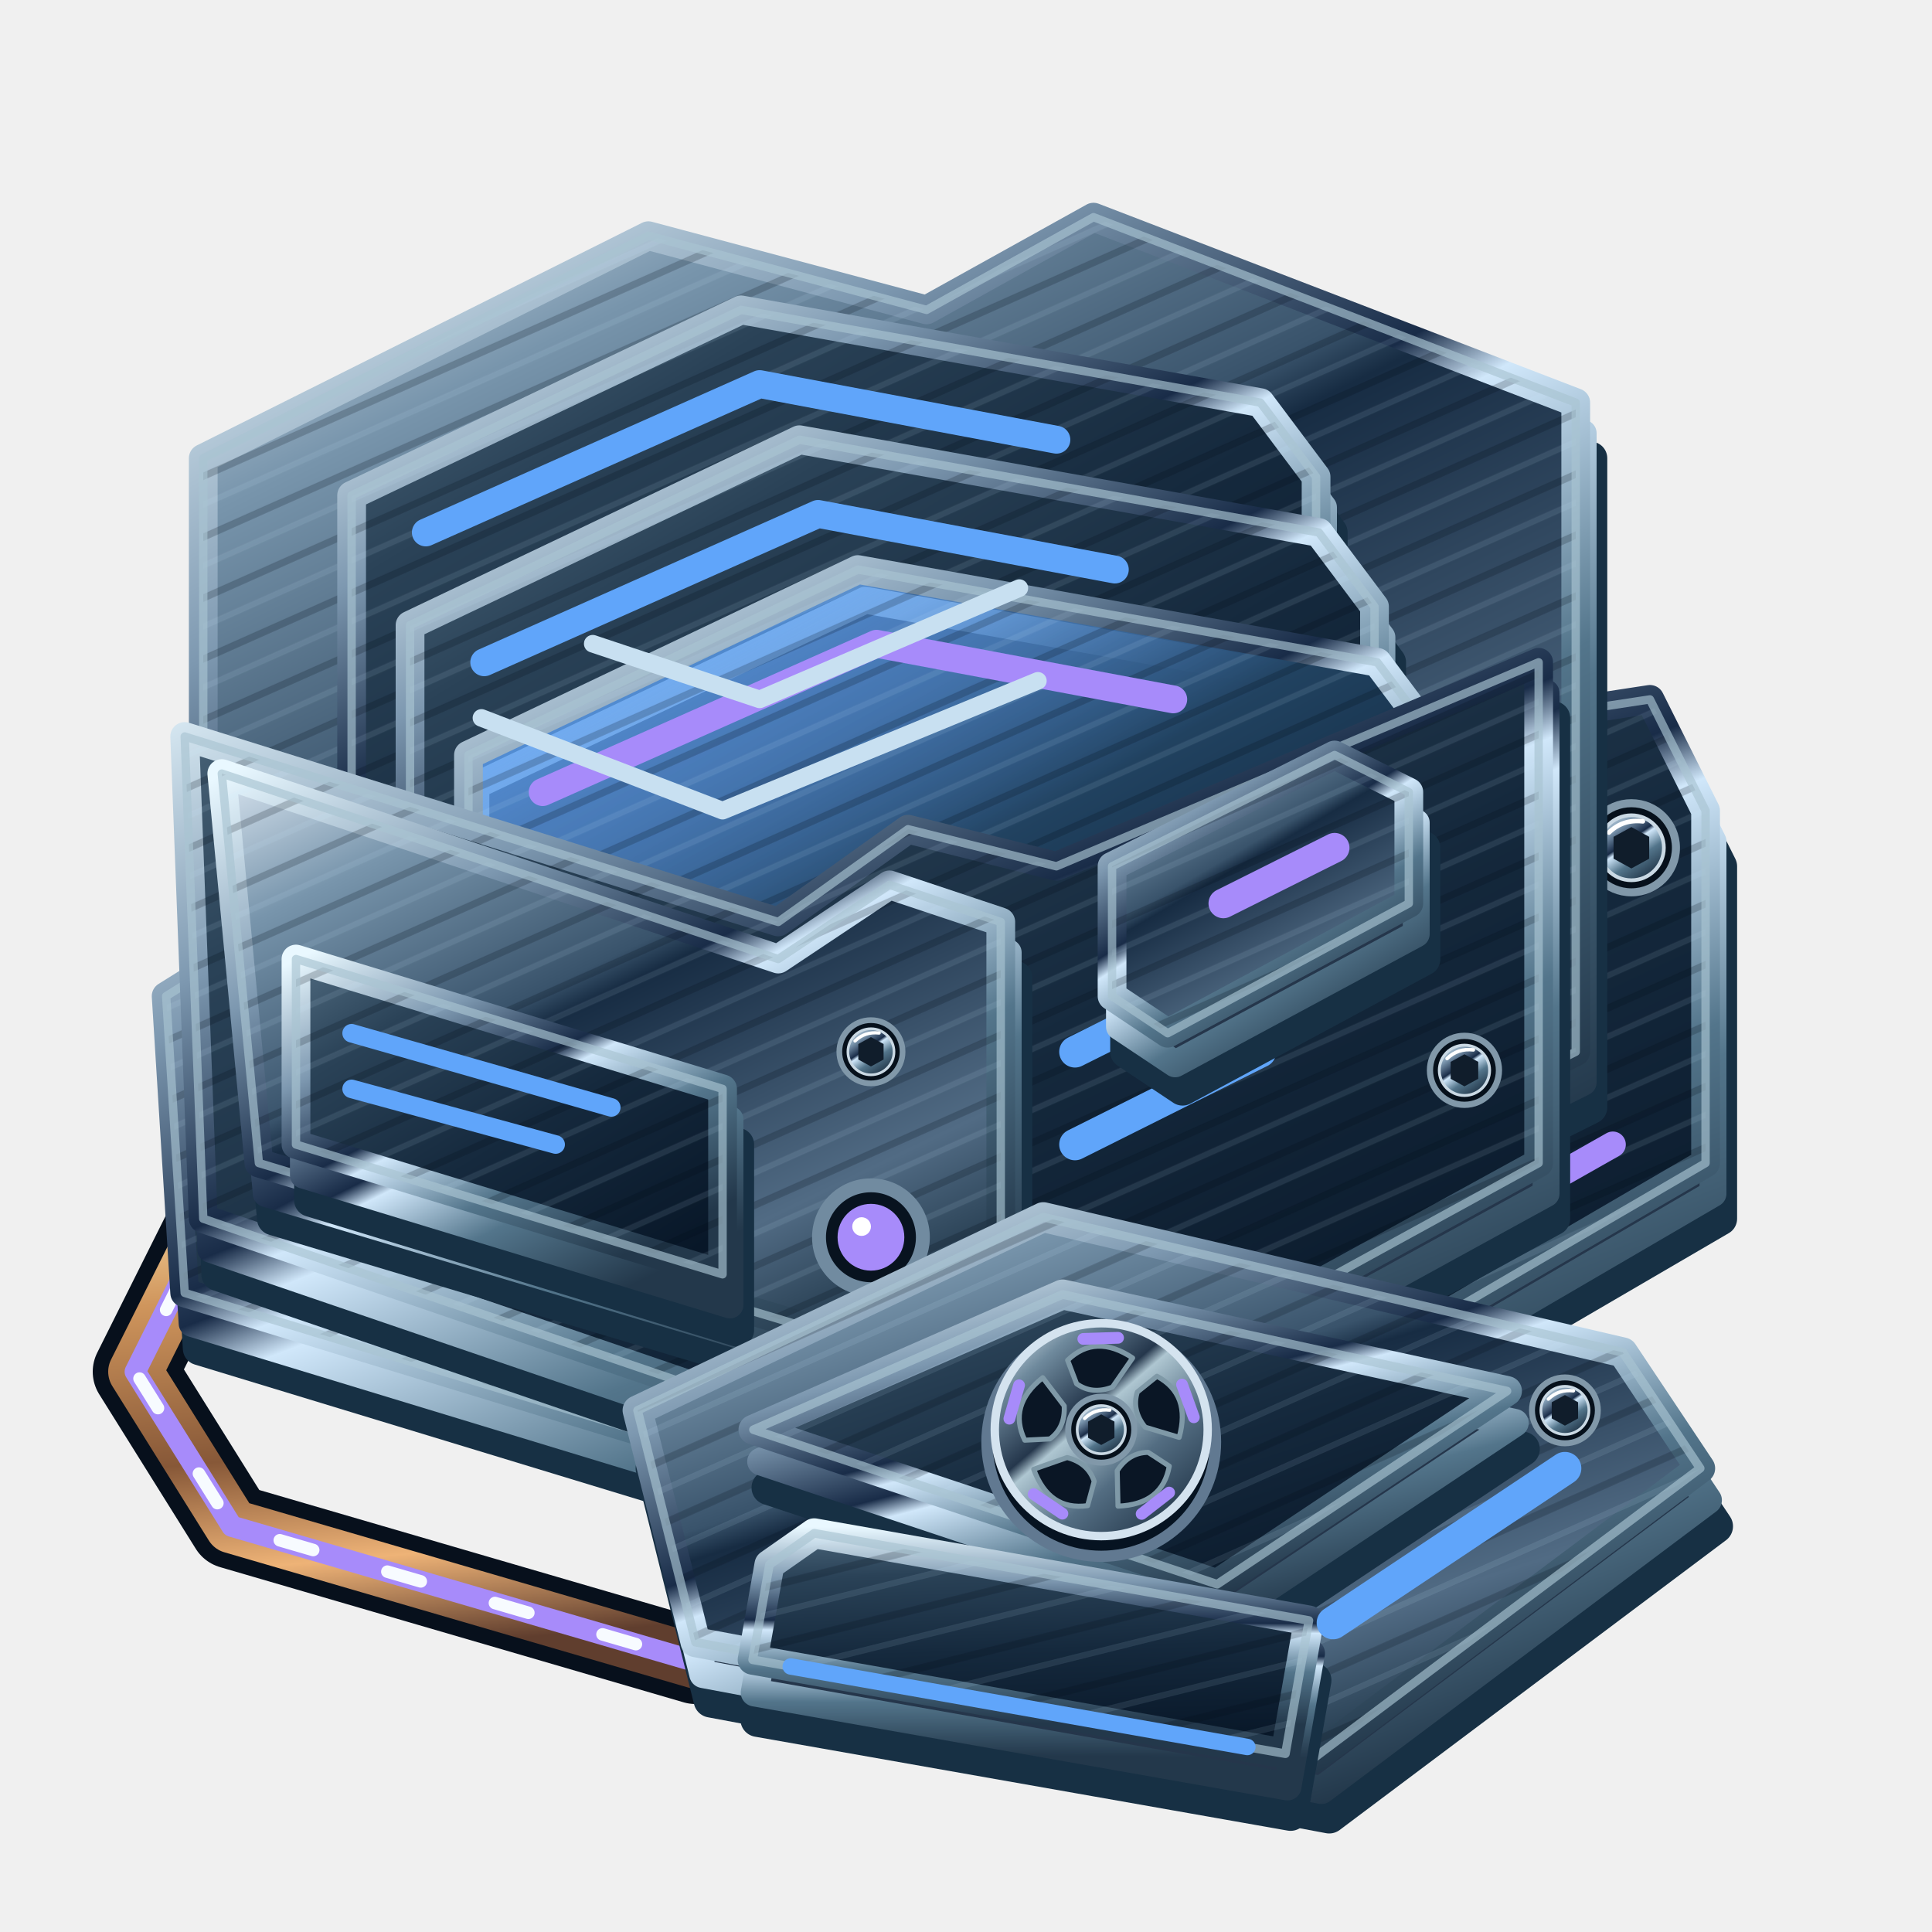
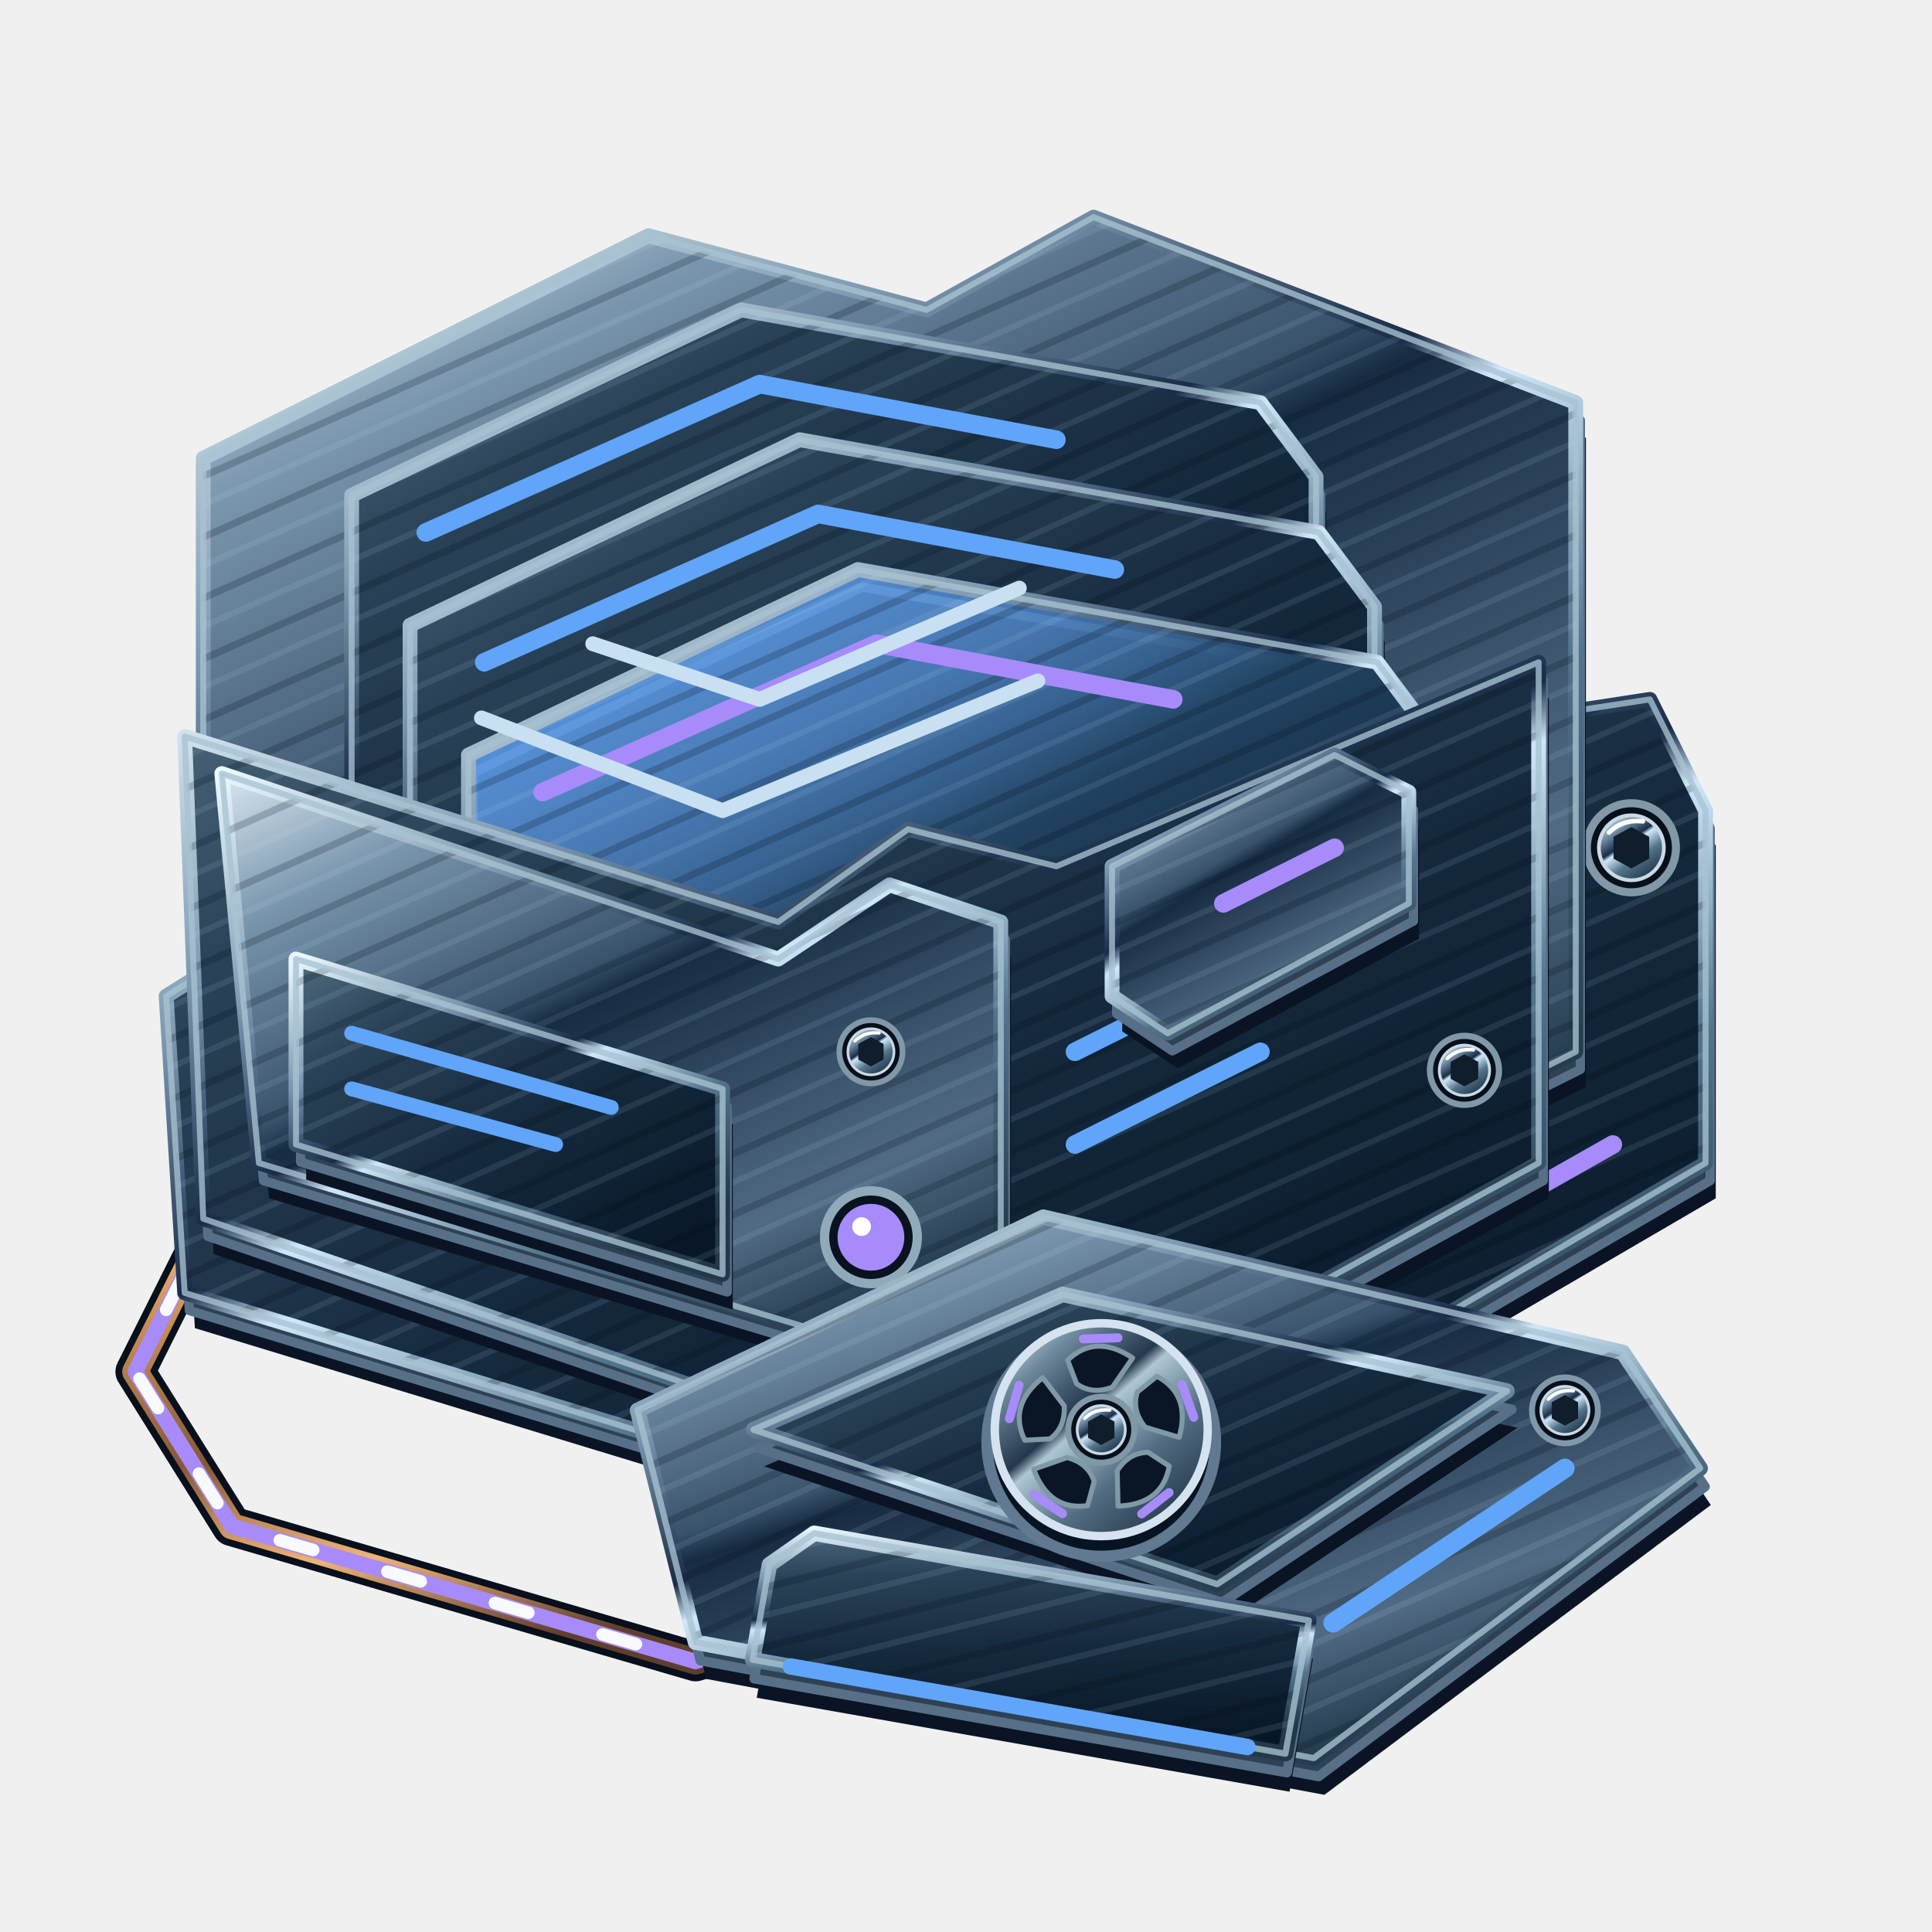
<svg xmlns="http://www.w3.org/2000/svg" width="200" height="200" viewBox="0 0 200 200" role="img" aria-label="Memoria" data-icon="memory" data-semantic="layered-memory rag lifecycle archive backup" data-visual-style="titanio-optico" data-motion="static">
  <defs>
    <linearGradient id="alice-memory-rotor" x2=".86" y2="1">
      <stop stop-color="#edf8ff" />
      <stop offset=".21" stop-color="#6f8a9d" />
      <stop offset=".43" stop-color="#25374c" />
      <stop offset=".48" stop-color="#aec6d1" />
      <stop offset=".7" stop-color="#536d82" />
      <stop offset="1" stop-color="#1d3043" />
    </linearGradient>
    <linearGradient id="alice-memory-contact" x2=".15" y2="1">
      <stop stop-color="#ffe2aa" />
      <stop offset=".26" stop-color="#cf955c" />
      <stop offset=".59" stop-color="#875838" />
      <stop offset=".81" stop-color="#eeb377" />
      <stop offset="1" stop-color="#603e2e" />
    </linearGradient>
    <pattern id="alice-memory-brushing" width="3" height="3" patternUnits="userSpaceOnUse" patternTransform="rotate(-24)">
      <path d="M0 .4h3" stroke="#d1e6fa" opacity=".10" stroke-width=".32" />
      <path d="M0 2h3" stroke="#020913" opacity=".20" stroke-width=".38" />
    </pattern>
    <linearGradient id="alice-memory-bevel" x1="0" y1="0" x2=".68" y2="1">
      <stop stop-color="#e9f8ff" />
      <stop offset=".27" stop-color="#7d98b0" />
      <stop offset=".48" stop-color="#192c48" />
      <stop offset=".53" stop-color="#d0e7fa" />
      <stop offset=".73" stop-color="#53758b" />
      <stop offset="1" stop-color="#23384b" />
    </linearGradient>
    <linearGradient id="alice-memory-metal" x1="0" y1="0" x2=".62" y2="1">
      <stop stop-color="#d9e5f0" />
      <stop offset=".19" stop-color="#7895ac" />
      <stop offset=".44" stop-color="#39536b" />
      <stop offset=".48" stop-color="#172c43" />
      <stop offset=".84" stop-color="#516b84" />
      <stop offset="1" stop-color="#263d50" />
    </linearGradient>
    <linearGradient id="alice-memory-dark-metal" x1="0" y1="0" x2=".85" y2="1">
      <stop stop-color="#506b80" />
      <stop offset=".23" stop-color="#2a4257" />
      <stop offset=".58" stop-color="#15293d" />
      <stop offset="1" stop-color="#081728" />
    </linearGradient>
    <linearGradient id="alice-memory-glass" x1=".06" y1="0" x2=".84" y2="1">
      <stop stop-color="#60a5fa" />
      <stop offset=".23" stop-color="#60a5fa" stop-opacity=".65" />
      <stop offset=".48" stop-color="#214260" />
      <stop offset=".8" stop-color="#0b2035" />
      <stop offset="1" stop-color="#a78bfa" />
    </linearGradient>
    <linearGradient id="alice-memory-enamel" x1="0" y1="0" x2=".7" y2="1">
      <stop stop-color="#eeffff" />
      <stop offset=".2" stop-color="#60a5fa" />
      <stop offset=".7" stop-color="#60a5fa" />
      <stop offset="1" stop-color="#a78bfa" />
    </linearGradient>
    <linearGradient id="alice-memory-screw-metal">
      <stop stop-color="#4a6277" />
      <stop offset=".43" stop-color="#d7e5eb" />
      <stop offset="1" stop-color="#42556b" />
    </linearGradient>
  </defs>
  <g transform="scale(2)" stroke-linecap="round" stroke-linejoin="round">
    <g fill="none">
-       <path d="M12 61 7 71 12 79 36 86 49 82" fill="none" stroke="#07101c" stroke-width="4.4" />
-       <path d="M12 61 7 71 12 79 36 86 49 82" fill="none" stroke="url(#alice-memory-contact)" stroke-width="2.8" />
-       <path d="M12 61 7 71 12 79 36 86 49 82" fill="none" stroke="#a78bfa" stroke-width="1.1" />
+       <path d="M12 61 7 71 12 79 36 86 49 82" fill="none" stroke="#07101c" stroke-width="2.05" />
+       <path d="M12 61 7 71 12 79 36 86 49 82" fill="none" stroke="url(#alice-memory-contact)" stroke-width="1.35" />
+       <path d="M12 61 7 71 12 79 36 86 49 82" fill="none" stroke="#a78bfa" stroke-width="0.8" />
      <path d="M12 61 7 71 12 79 36 86 49 82" stroke="#f7fbff" stroke-width=".65" stroke-dasharray="1.8 4" />
    </g>
    <g transform="translate(-1 -7) scale(.96)">
      <g data-component="retrieval-bus">
-         <path d="M10 61 18 56 90 45 93 51V70L57 91 11 77Z" transform="translate(.8 3)" fill="#0a1424" stroke="#173044" stroke-width="1.8" />
-         <path d="M10 61 18 56 90 45 93 51V70L57 91 11 77Z" transform="translate(.4 1.65)" fill="#25364b" stroke="url(#alice-memory-bevel)" stroke-width="1.45" />
-         <path d="M10 61 18 56 90 45 93 51V70L57 91 11 77Z" fill="url(#alice-memory-dark-metal)" stroke="url(#alice-memory-bevel)" stroke-width="1.55" />
-         <path d="M10 61 18 56 90 45 93 51V70L57 91 11 77Z" fill="url(#alice-memory-brushing)" stroke="#a8c3d1" stroke-opacity=".66" stroke-width=".45" />
-         <path d="M58 86l30-17" fill="none" stroke="#a78bfa" stroke-width="1.4" />
+         <path d="M10 61 18 56 90 45 93 51V70L57 91 11 77Z" transform="translate(.55 1.9)" fill="#0a1424" />
+         <path d="M10 61 18 56 90 45 93 51V70L57 91 11 77Z" transform="translate(.25 .95)" fill="#2f4154" stroke="#587087" stroke-width=".5" />
+         <path d="M10 61 18 56 90 45 93 51V70L57 91 11 77Z" fill="url(#alice-memory-dark-metal)" stroke="url(#alice-memory-bevel)" stroke-width=".8" />
+         <path d="M10 61 18 56 90 45 93 51V70L57 91 11 77Z" fill="url(#alice-memory-brushing)" stroke="#a8c3d1" stroke-opacity=".78" stroke-width=".32" />
+         <path d="M58 86l30-17" fill="none" stroke="#a78bfa" stroke-width="1" />
        <g transform="translate(89 53) scale(1.55)">
          <circle r="1.55" fill="#06101b" stroke="#8198a9" stroke-width=".28" />
          <circle r="1.13" fill="url(#alice-memory-bevel)" stroke="#cad9e4" stroke-width=".13" />
          <path d="M-.62-.38 0-.72 .62-.38 .62.38 0 .72-.62.38Z" fill="#101d2b" />
          <path d="M-.78-.53Q-.3-1 .4-.92" stroke="white" stroke-width=".16" fill="none" />
        </g>
      </g>
      <g data-part="indexed-memory">
-         <path d="M12 32 36 20 51 24 60 19 86 29V64L56 79 12 63Z" transform="translate(.8 3)" fill="#0a1424" stroke="#173044" stroke-width="1.8" />
-         <path d="M12 32 36 20 51 24 60 19 86 29V64L56 79 12 63Z" transform="translate(.4 1.65)" fill="#25364b" stroke="url(#alice-memory-bevel)" stroke-width="1.45" />
-         <path d="M12 32 36 20 51 24 60 19 86 29V64L56 79 12 63Z" fill="url(#alice-memory-metal)" stroke="url(#alice-memory-bevel)" stroke-width="1.55" />
-         <path d="M12 32 36 20 51 24 60 19 86 29V64L56 79 12 63Z" fill="url(#alice-memory-brushing)" stroke="#a8c3d1" stroke-opacity=".66" stroke-width=".45" />
+         <path d="M12 32 36 20 51 24 60 19 86 29V64L56 79 12 63Z" transform="translate(.55 1.9)" fill="#0a1424" />
+         <path d="M12 32 36 20 51 24 60 19 86 29V64L56 79 12 63Z" transform="translate(.25 .95)" fill="#2f4154" stroke="#587087" stroke-width=".5" />
+         <path d="M12 32 36 20 51 24 60 19 86 29V64L56 79 12 63Z" fill="url(#alice-memory-metal)" stroke="url(#alice-memory-bevel)" stroke-width=".8" />
+         <path d="M12 32 36 20 51 24 60 19 86 29V64L56 79 12 63Z" fill="url(#alice-memory-brushing)" stroke="#a8c3d1" stroke-opacity=".78" stroke-width=".32" />
        <g transform="translate(0 0)">
-           <path d="M20 34 41 24 69 29 72 33V49L43 61 20 54Z" transform="translate(.8 3)" fill="#0a1424" stroke="#173044" stroke-width="1.8" />
-           <path d="M20 34 41 24 69 29 72 33V49L43 61 20 54Z" transform="translate(.4 1.65)" fill="#25364b" stroke="url(#alice-memory-bevel)" stroke-width="1.45" />
-           <path d="M20 34 41 24 69 29 72 33V49L43 61 20 54Z" fill="url(#alice-memory-dark-metal)" stroke="url(#alice-memory-bevel)" stroke-width="1.55" />
-           <path d="M20 34 41 24 69 29 72 33V49L43 61 20 54Z" fill="url(#alice-memory-brushing)" stroke="#a8c3d1" stroke-opacity=".66" stroke-width=".45" />
-           <path d="M24 36l18-8 16 3" fill="none" stroke="#60a5fa" stroke-width="1.5" />
+           <path d="M20 34 41 24 69 29 72 33V49L43 61 20 54Z" transform="translate(.55 1.9)" fill="#0a1424" />
+           <path d="M20 34 41 24 69 29 72 33V49L43 61 20 54Z" transform="translate(.25 .95)" fill="#2f4154" stroke="#587087" stroke-width=".5" />
+           <path d="M20 34 41 24 69 29 72 33V49L43 61 20 54Z" fill="url(#alice-memory-dark-metal)" stroke="url(#alice-memory-bevel)" stroke-width=".8" />
+           <path d="M20 34 41 24 69 29 72 33V49L43 61 20 54Z" fill="url(#alice-memory-brushing)" stroke="#a8c3d1" stroke-opacity=".78" stroke-width=".32" />
+           <path d="M24 36l18-8 16 3" fill="none" stroke="#60a5fa" stroke-width="1" />
        </g>
        <g transform="translate(3.15 7)">
-           <path d="M20 34 41 24 69 29 72 33V49L43 61 20 54Z" transform="translate(.8 3)" fill="#0a1424" stroke="#173044" stroke-width="1.8" />
-           <path d="M20 34 41 24 69 29 72 33V49L43 61 20 54Z" transform="translate(.4 1.65)" fill="#25364b" stroke="url(#alice-memory-bevel)" stroke-width="1.45" />
-           <path d="M20 34 41 24 69 29 72 33V49L43 61 20 54Z" fill="url(#alice-memory-dark-metal)" stroke="url(#alice-memory-bevel)" stroke-width="1.55" />
-           <path d="M20 34 41 24 69 29 72 33V49L43 61 20 54Z" fill="url(#alice-memory-brushing)" stroke="#a8c3d1" stroke-opacity=".66" stroke-width=".45" />
-           <path d="M24 36l18-8 16 3" fill="none" stroke="#60a5fa" stroke-width="1.5" />
+           <path d="M20 34 41 24 69 29 72 33V49L43 61 20 54Z" transform="translate(.55 1.9)" fill="#0a1424" />
+           <path d="M20 34 41 24 69 29 72 33V49L43 61 20 54Z" transform="translate(.25 .95)" fill="#2f4154" stroke="#587087" stroke-width=".5" />
+           <path d="M20 34 41 24 69 29 72 33V49L43 61 20 54Z" fill="url(#alice-memory-dark-metal)" stroke="url(#alice-memory-bevel)" stroke-width=".8" />
+           <path d="M20 34 41 24 69 29 72 33V49L43 61 20 54Z" fill="url(#alice-memory-brushing)" stroke="#a8c3d1" stroke-opacity=".78" stroke-width=".32" />
+           <path d="M24 36l18-8 16 3" fill="none" stroke="#60a5fa" stroke-width="1" />
        </g>
        <g transform="translate(6.3 14)">
-           <path d="M20 34 41 24 69 29 72 33V49L43 61 20 54Z" transform="translate(.8 3)" fill="#0a1424" stroke="#173044" stroke-width="1.8" />
-           <path d="M20 34 41 24 69 29 72 33V49L43 61 20 54Z" transform="translate(.4 1.65)" fill="#25364b" stroke="url(#alice-memory-bevel)" stroke-width="1.45" />
-           <path d="M20 34 41 24 69 29 72 33V49L43 61 20 54Z" fill="url(#alice-memory-glass)" stroke="url(#alice-memory-bevel)" stroke-width="1.55" />
-           <path d="M20 34 41 24 69 29 72 33V49L43 61 20 54Z" fill="url(#alice-memory-brushing)" stroke="#a8c3d1" stroke-opacity=".66" stroke-width=".45" />
-           <path d="M24 36l18-8 16 3" fill="none" stroke="#a78bfa" stroke-width="1.5" />
-         </g>
-         <path d="M11 47 43 57 50 52 58 54 84 43V70L53 87 12 73Z" transform="translate(.8 3)" fill="#0a1424" stroke="#173044" stroke-width="1.8" />
-         <path d="M11 47 43 57 50 52 58 54 84 43V70L53 87 12 73Z" transform="translate(.4 1.65)" fill="#25364b" stroke="url(#alice-memory-bevel)" stroke-width="1.45" />
-         <path d="M11 47 43 57 50 52 58 54 84 43V70L53 87 12 73Z" fill="url(#alice-memory-dark-metal)" stroke="url(#alice-memory-bevel)" stroke-width="1.55" />
-         <path d="M11 47 43 57 50 52 58 54 84 43V70L53 87 12 73Z" fill="url(#alice-memory-brushing)" stroke="#a8c3d1" stroke-opacity=".66" stroke-width=".45" />
-         <path d="M13 49 43 59 49 55 55 57V82L15 70Z" transform="translate(.8 3)" fill="#0a1424" stroke="#173044" stroke-width="1.8" />
-         <path d="M13 49 43 59 49 55 55 57V82L15 70Z" transform="translate(.4 1.65)" fill="#25364b" stroke="url(#alice-memory-bevel)" stroke-width="1.45" />
-         <path d="M13 49 43 59 49 55 55 57V82L15 70Z" fill="url(#alice-memory-metal)" stroke="url(#alice-memory-bevel)" stroke-width="1.55" />
-         <path d="M13 49 43 59 49 55 55 57V82L15 70Z" fill="url(#alice-memory-brushing)" stroke="#a8c3d1" stroke-opacity=".66" stroke-width=".45" />
-         <path d="M19 65l16 5" fill="none" stroke="#152c41" stroke-width="2.7" />
-         <path d="M59 64l18-9M59 69l10-5" fill="none" stroke="#60a5fa" stroke-width="1.7" />
-         <circle cx="48" cy="74" r="2.8" fill="#08131f" stroke="#718ba0" stroke-width=".75" />
+           <path d="M20 34 41 24 69 29 72 33V49L43 61 20 54Z" transform="translate(.55 1.9)" fill="#0a1424" />
+           <path d="M20 34 41 24 69 29 72 33V49L43 61 20 54Z" transform="translate(.25 .95)" fill="#2f4154" stroke="#587087" stroke-width=".5" />
+           <path d="M20 34 41 24 69 29 72 33V49L43 61 20 54Z" fill="url(#alice-memory-glass)" stroke="url(#alice-memory-bevel)" stroke-width=".8" />
+           <path d="M20 34 41 24 69 29 72 33V49L43 61 20 54Z" fill="url(#alice-memory-brushing)" stroke="#a8c3d1" stroke-opacity=".78" stroke-width=".32" />
+           <path d="M24 36l18-8 16 3" fill="none" stroke="#a78bfa" stroke-width="1" />
+         </g>
+         <path d="M11 47 43 57 50 52 58 54 84 43V70L53 87 12 73Z" transform="translate(.55 1.9)" fill="#0a1424" />
+         <path d="M11 47 43 57 50 52 58 54 84 43V70L53 87 12 73Z" transform="translate(.25 .95)" fill="#2f4154" stroke="#587087" stroke-width=".5" />
+         <path d="M11 47 43 57 50 52 58 54 84 43V70L53 87 12 73Z" fill="url(#alice-memory-dark-metal)" stroke="url(#alice-memory-bevel)" stroke-width=".8" />
+         <path d="M11 47 43 57 50 52 58 54 84 43V70L53 87 12 73Z" fill="url(#alice-memory-brushing)" stroke="#a8c3d1" stroke-opacity=".78" stroke-width=".32" />
+         <path d="M13 49 43 59 49 55 55 57V82L15 70Z" transform="translate(.55 1.9)" fill="#0a1424" />
+         <path d="M13 49 43 59 49 55 55 57V82L15 70Z" transform="translate(.25 .95)" fill="#2f4154" stroke="#587087" stroke-width=".5" />
+         <path d="M13 49 43 59 49 55 55 57V82L15 70Z" fill="url(#alice-memory-metal)" stroke="url(#alice-memory-bevel)" stroke-width=".8" />
+         <path d="M13 49 43 59 49 55 55 57V82L15 70Z" fill="url(#alice-memory-brushing)" stroke="#a8c3d1" stroke-opacity=".78" stroke-width=".32" />
+         <path d="M19 65l16 5" fill="none" stroke="#152c41" stroke-width="1.35" />
+         <path d="M59 64l18-9M59 69l10-5" fill="none" stroke="#60a5fa" stroke-width="1" />
+         <circle cx="48" cy="74" r="2.5" fill="#08131f" stroke="#91aab9" stroke-width=".5" />
        <circle cx="48" cy="74" r="1.8" fill="#a78bfa" />
        <circle cx="47.496" cy="73.424" r="0.504" fill="#fff" />
        <g data-component="archive-reader">
-           <path d="M17 59l23 7v10l-23-7Z" transform="translate(.8 3)" fill="#0a1424" stroke="#173044" stroke-width="1.8" />
-           <path d="M17 59l23 7v10l-23-7Z" transform="translate(.4 1.65)" fill="#25364b" stroke="url(#alice-memory-bevel)" stroke-width="1.45" />
-           <path d="M17 59l23 7v10l-23-7Z" fill="url(#alice-memory-dark-metal)" stroke="url(#alice-memory-bevel)" stroke-width="1.55" />
-           <path d="M17 59l23 7v10l-23-7Z" fill="url(#alice-memory-brushing)" stroke="#a8c3d1" stroke-opacity=".66" stroke-width=".45" />
-           <path d="M20 63l14 4m-14-1 11 3" fill="none" stroke="#60a5fa" stroke-width="1" />
-           <path d="M61 54l12-6 4 2v6l-13 7-3-2Z" transform="translate(.8 3)" fill="#0a1424" stroke="#173044" stroke-width="1.8" />
-           <path d="M61 54l12-6 4 2v6l-13 7-3-2Z" transform="translate(.4 1.65)" fill="#25364b" stroke="url(#alice-memory-bevel)" stroke-width="1.45" />
-           <path d="M61 54l12-6 4 2v6l-13 7-3-2Z" fill="url(#alice-memory-metal)" stroke="url(#alice-memory-bevel)" stroke-width="1.55" />
-           <path d="M61 54l12-6 4 2v6l-13 7-3-2Z" fill="url(#alice-memory-brushing)" stroke="#a8c3d1" stroke-opacity=".66" stroke-width=".45" />
-           <path d="M67 56l6-3" fill="none" stroke="#a78bfa" stroke-width="1.6" />
-           <path d="M27 46l13 5 17-7m-24-2 9 3 14-6" fill="none" stroke="#c8e0f1" stroke-width="0.95" />
+           <path d="M17 59l23 7v10l-23-7Z" transform="translate(.55 1.9)" fill="#0a1424" />
+           <path d="M17 59l23 7v10l-23-7Z" transform="translate(.25 .95)" fill="#2f4154" stroke="#587087" stroke-width=".5" />
+           <path d="M17 59l23 7v10l-23-7Z" fill="url(#alice-memory-dark-metal)" stroke="url(#alice-memory-bevel)" stroke-width=".8" />
+           <path d="M17 59l23 7v10l-23-7Z" fill="url(#alice-memory-brushing)" stroke="#a8c3d1" stroke-opacity=".78" stroke-width=".32" />
+           <path d="M20 63l14 4m-14-1 11 3" fill="none" stroke="#60a5fa" stroke-width="0.8" />
+           <path d="M61 54l12-6 4 2v6l-13 7-3-2Z" transform="translate(.55 1.9)" fill="#0a1424" />
+           <path d="M61 54l12-6 4 2v6l-13 7-3-2Z" transform="translate(.25 .95)" fill="#2f4154" stroke="#587087" stroke-width=".5" />
+           <path d="M61 54l12-6 4 2v6l-13 7-3-2Z" fill="url(#alice-memory-metal)" stroke="url(#alice-memory-bevel)" stroke-width=".8" />
+           <path d="M61 54l12-6 4 2v6l-13 7-3-2Z" fill="url(#alice-memory-brushing)" stroke="#a8c3d1" stroke-opacity=".78" stroke-width=".32" />
+           <path d="M67 56l6-3" fill="none" stroke="#a78bfa" stroke-width="1" />
+           <path d="M27 46l13 5 17-7m-24-2 9 3 14-6" fill="none" stroke="#c8e0f1" stroke-width="0.8" />
          <g transform="translate(48 64) scale(1.1)">
            <circle r="1.55" fill="#06101b" stroke="#8198a9" stroke-width=".28" />
            <circle r="1.13" fill="url(#alice-memory-bevel)" stroke="#cad9e4" stroke-width=".13" />
            <path d="M-.62-.38 0-.72 .62-.38 .62.38 0 .72-.62.38Z" fill="#101d2b" />
            <path d="M-.78-.53Q-.3-1 .4-.92" stroke="white" stroke-width=".16" fill="none" />
          </g>
          <g transform="translate(80 65) scale(1.2)">
            <circle r="1.55" fill="#06101b" stroke="#8198a9" stroke-width=".28" />
            <circle r="1.13" fill="url(#alice-memory-bevel)" stroke="#cad9e4" stroke-width=".13" />
            <path d="M-.62-.38 0-.72 .62-.38 .62.38 0 .72-.62.38Z" fill="#101d2b" />
            <path d="M-.78-.53Q-.3-1 .4-.92" stroke="white" stroke-width=".16" fill="none" />
          </g>
        </g>
      </g>
    </g>
    <g data-component="withdrawn-cartridge">
-       <path d="M33 73 54 63 84 70 88 76 68 91 36 85Z" transform="translate(.8 3)" fill="#0a1424" stroke="#173044" stroke-width="1.8" />
-       <path d="M33 73 54 63 84 70 88 76 68 91 36 85Z" transform="translate(.4 1.65)" fill="#25364b" stroke="url(#alice-memory-bevel)" stroke-width="1.45" />
-       <path d="M33 73 54 63 84 70 88 76 68 91 36 85Z" fill="url(#alice-memory-metal)" stroke="url(#alice-memory-bevel)" stroke-width="1.55" />
-       <path d="M33 73 54 63 84 70 88 76 68 91 36 85Z" fill="url(#alice-memory-brushing)" stroke="#a8c3d1" stroke-opacity=".66" stroke-width=".45" />
-       <path d="M39 74 55 67 78 72 63 82Z" transform="translate(.8 3)" fill="#0a1424" stroke="#173044" stroke-width="1.8" />
-       <path d="M39 74 55 67 78 72 63 82Z" transform="translate(.4 1.65)" fill="#25364b" stroke="url(#alice-memory-bevel)" stroke-width="1.45" />
-       <path d="M39 74 55 67 78 72 63 82Z" fill="url(#alice-memory-dark-metal)" stroke="url(#alice-memory-bevel)" stroke-width="1.55" />
-       <path d="M39 74 55 67 78 72 63 82Z" fill="url(#alice-memory-brushing)" stroke="#a8c3d1" stroke-opacity=".66" stroke-width=".45" />
+       <path d="M33 73 54 63 84 70 88 76 68 91 36 85Z" transform="translate(.55 1.9)" fill="#0a1424" />
+       <path d="M33 73 54 63 84 70 88 76 68 91 36 85Z" transform="translate(.25 .95)" fill="#2f4154" stroke="#587087" stroke-width=".5" />
+       <path d="M33 73 54 63 84 70 88 76 68 91 36 85Z" fill="url(#alice-memory-metal)" stroke="url(#alice-memory-bevel)" stroke-width=".8" />
+       <path d="M33 73 54 63 84 70 88 76 68 91 36 85Z" fill="url(#alice-memory-brushing)" stroke="#a8c3d1" stroke-opacity=".78" stroke-width=".32" />
+       <path d="M39 74 55 67 78 72 63 82Z" transform="translate(.55 1.9)" fill="#0a1424" />
+       <path d="M39 74 55 67 78 72 63 82Z" transform="translate(.25 .95)" fill="#2f4154" stroke="#587087" stroke-width=".5" />
+       <path d="M39 74 55 67 78 72 63 82Z" fill="url(#alice-memory-dark-metal)" stroke="url(#alice-memory-bevel)" stroke-width=".8" />
+       <path d="M39 74 55 67 78 72 63 82Z" fill="url(#alice-memory-brushing)" stroke="#a8c3d1" stroke-opacity=".78" stroke-width=".32" />
      <g transform="translate(57 74) scale(0.58)">
        <circle cy="1.1" r="10.2" fill="#061321" stroke="#617991" />
        <circle r="9.5" fill="url(#alice-memory-rotor)" stroke="#d4e3ef" stroke-width=".75" />
        <g transform="rotate(0)">
          <path d="M-3-6.2Q-.5-8.6 2.8-6.4L1-3.8Q-.8-3.1-2.2-4.1Z" fill="#0a1625" stroke="#7f99a7" stroke-width=".45" />
-           <path d="M-1.6-8.1L1.5-8.2" fill="none" stroke="#a78bfa" stroke-width="1.05" />
+           <path d="M-1.6-8.1L1.5-8.2" fill="none" stroke="#a78bfa" stroke-width="0.8" />
        </g>
        <g transform="rotate(72)">
          <path d="M-3-6.2Q-.5-8.6 2.8-6.4L1-3.8Q-.8-3.1-2.2-4.1Z" fill="#0a1625" stroke="#7f99a7" stroke-width=".45" />
-           <path d="M-1.6-8.1L1.5-8.2" fill="none" stroke="#a78bfa" stroke-width="1.05" />
+           <path d="M-1.6-8.1L1.5-8.2" fill="none" stroke="#a78bfa" stroke-width="0.8" />
        </g>
        <g transform="rotate(144)">
          <path d="M-3-6.2Q-.5-8.6 2.8-6.4L1-3.8Q-.8-3.1-2.2-4.1Z" fill="#0a1625" stroke="#7f99a7" stroke-width=".45" />
-           <path d="M-1.6-8.1L1.5-8.2" fill="none" stroke="#a78bfa" stroke-width="1.05" />
+           <path d="M-1.6-8.1L1.5-8.2" fill="none" stroke="#a78bfa" stroke-width="0.8" />
        </g>
        <g transform="rotate(216)">
          <path d="M-3-6.2Q-.5-8.6 2.8-6.4L1-3.8Q-.8-3.1-2.2-4.1Z" fill="#0a1625" stroke="#7f99a7" stroke-width=".45" />
-           <path d="M-1.6-8.1L1.5-8.2" fill="none" stroke="#a78bfa" stroke-width="1.05" />
+           <path d="M-1.6-8.1L1.5-8.2" fill="none" stroke="#a78bfa" stroke-width="0.8" />
        </g>
        <g transform="rotate(288)">
          <path d="M-3-6.2Q-.5-8.6 2.8-6.4L1-3.8Q-.8-3.1-2.2-4.1Z" fill="#0a1625" stroke="#7f99a7" stroke-width=".45" />
-           <path d="M-1.6-8.1L1.5-8.2" fill="none" stroke="#a78bfa" stroke-width="1.05" />
+           <path d="M-1.6-8.1L1.5-8.2" fill="none" stroke="#a78bfa" stroke-width="0.8" />
        </g>
        <g transform="translate(0 0) scale(1.9)">
          <circle r="1.55" fill="#06101b" stroke="#8198a9" stroke-width=".28" />
          <circle r="1.13" fill="url(#alice-memory-bevel)" stroke="#cad9e4" stroke-width=".13" />
          <path d="M-.62-.38 0-.72 .62-.38 .62.38 0 .72-.62.38Z" fill="#101d2b" />
          <path d="M-.78-.53Q-.3-1 .4-.92" stroke="white" stroke-width=".16" fill="none" />
        </g>
      </g>
      <g transform="translate(40 80) rotate(10)">
-         <path d="M0 1 2-1H28V6H0Z" transform="translate(.8 3)" fill="#0a1424" stroke="#173044" stroke-width="1.8" />
-         <path d="M0 1 2-1H28V6H0Z" transform="translate(.4 1.65)" fill="#25364b" stroke="url(#alice-memory-bevel)" stroke-width="1.45" />
-         <path d="M0 1 2-1H28V6H0Z" fill="url(#alice-memory-dark-metal)" stroke="url(#alice-memory-bevel)" stroke-width="1.55" />
-         <path d="M0 1 2-1H28V6H0Z" fill="url(#alice-memory-brushing)" stroke="#a8c3d1" stroke-opacity=".66" stroke-width=".45" />
-         <path d="M3 0v4" stroke="url(#alice-memory-contact)" stroke-width="1.7" />
-         <path d="M6 0v4" stroke="url(#alice-memory-contact)" stroke-width="1.7" />
-         <path d="M9 0v4" stroke="url(#alice-memory-contact)" stroke-width="1.7" />
-         <path d="M12 0v4" stroke="url(#alice-memory-contact)" stroke-width="1.7" />
-         <path d="M15 0v4" stroke="url(#alice-memory-contact)" stroke-width="1.7" />
-         <path d="M18 0v4" stroke="url(#alice-memory-contact)" stroke-width="1.7" />
-         <path d="M21 0v4" stroke="url(#alice-memory-contact)" stroke-width="1.7" />
-         <path d="M24 0v4" stroke="url(#alice-memory-contact)" stroke-width="1.7" />
+         <path d="M0 1 2-1H28V6H0Z" transform="translate(.55 1.9)" fill="#0a1424" />
+         <path d="M0 1 2-1H28V6H0Z" transform="translate(.25 .95)" fill="#2f4154" stroke="#587087" stroke-width=".5" />
+         <path d="M0 1 2-1H28V6H0Z" fill="url(#alice-memory-dark-metal)" stroke="url(#alice-memory-bevel)" stroke-width=".8" />
+         <path d="M0 1 2-1H28V6H0Z" fill="url(#alice-memory-brushing)" stroke="#a8c3d1" stroke-opacity=".78" stroke-width=".32" />
+         <path d="M3 0v4" stroke="url(#alice-memory-contact)" stroke-width="1" />
+         <path d="M6 0v4" stroke="url(#alice-memory-contact)" stroke-width="1" />
+         <path d="M9 0v4" stroke="url(#alice-memory-contact)" stroke-width="1" />
+         <path d="M12 0v4" stroke="url(#alice-memory-contact)" stroke-width="1" />
+         <path d="M15 0v4" stroke="url(#alice-memory-contact)" stroke-width="1" />
+         <path d="M18 0v4" stroke="url(#alice-memory-contact)" stroke-width="1" />
+         <path d="M21 0v4" stroke="url(#alice-memory-contact)" stroke-width="1" />
+         <path d="M24 0v4" stroke="url(#alice-memory-contact)" stroke-width="1" />
        <path d="M2 6h24" fill="none" stroke="#60a5fa" stroke-width="0.85" />
      </g>
-       <path d="M69 84l12-8" fill="none" stroke="#60a5fa" stroke-width="1.7" />
+       <path d="M69 84l12-8" fill="none" stroke="#60a5fa" stroke-width="1" />
      <g transform="translate(81 73) scale(1.1)">
        <circle r="1.55" fill="#06101b" stroke="#8198a9" stroke-width=".28" />
        <circle r="1.13" fill="url(#alice-memory-bevel)" stroke="#cad9e4" stroke-width=".13" />
        <path d="M-.62-.38 0-.72 .62-.38 .62.38 0 .72-.62.38Z" fill="#101d2b" />
        <path d="M-.78-.53Q-.3-1 .4-.92" stroke="white" stroke-width=".16" fill="none" />
      </g>
    </g>
  </g>
</svg>
